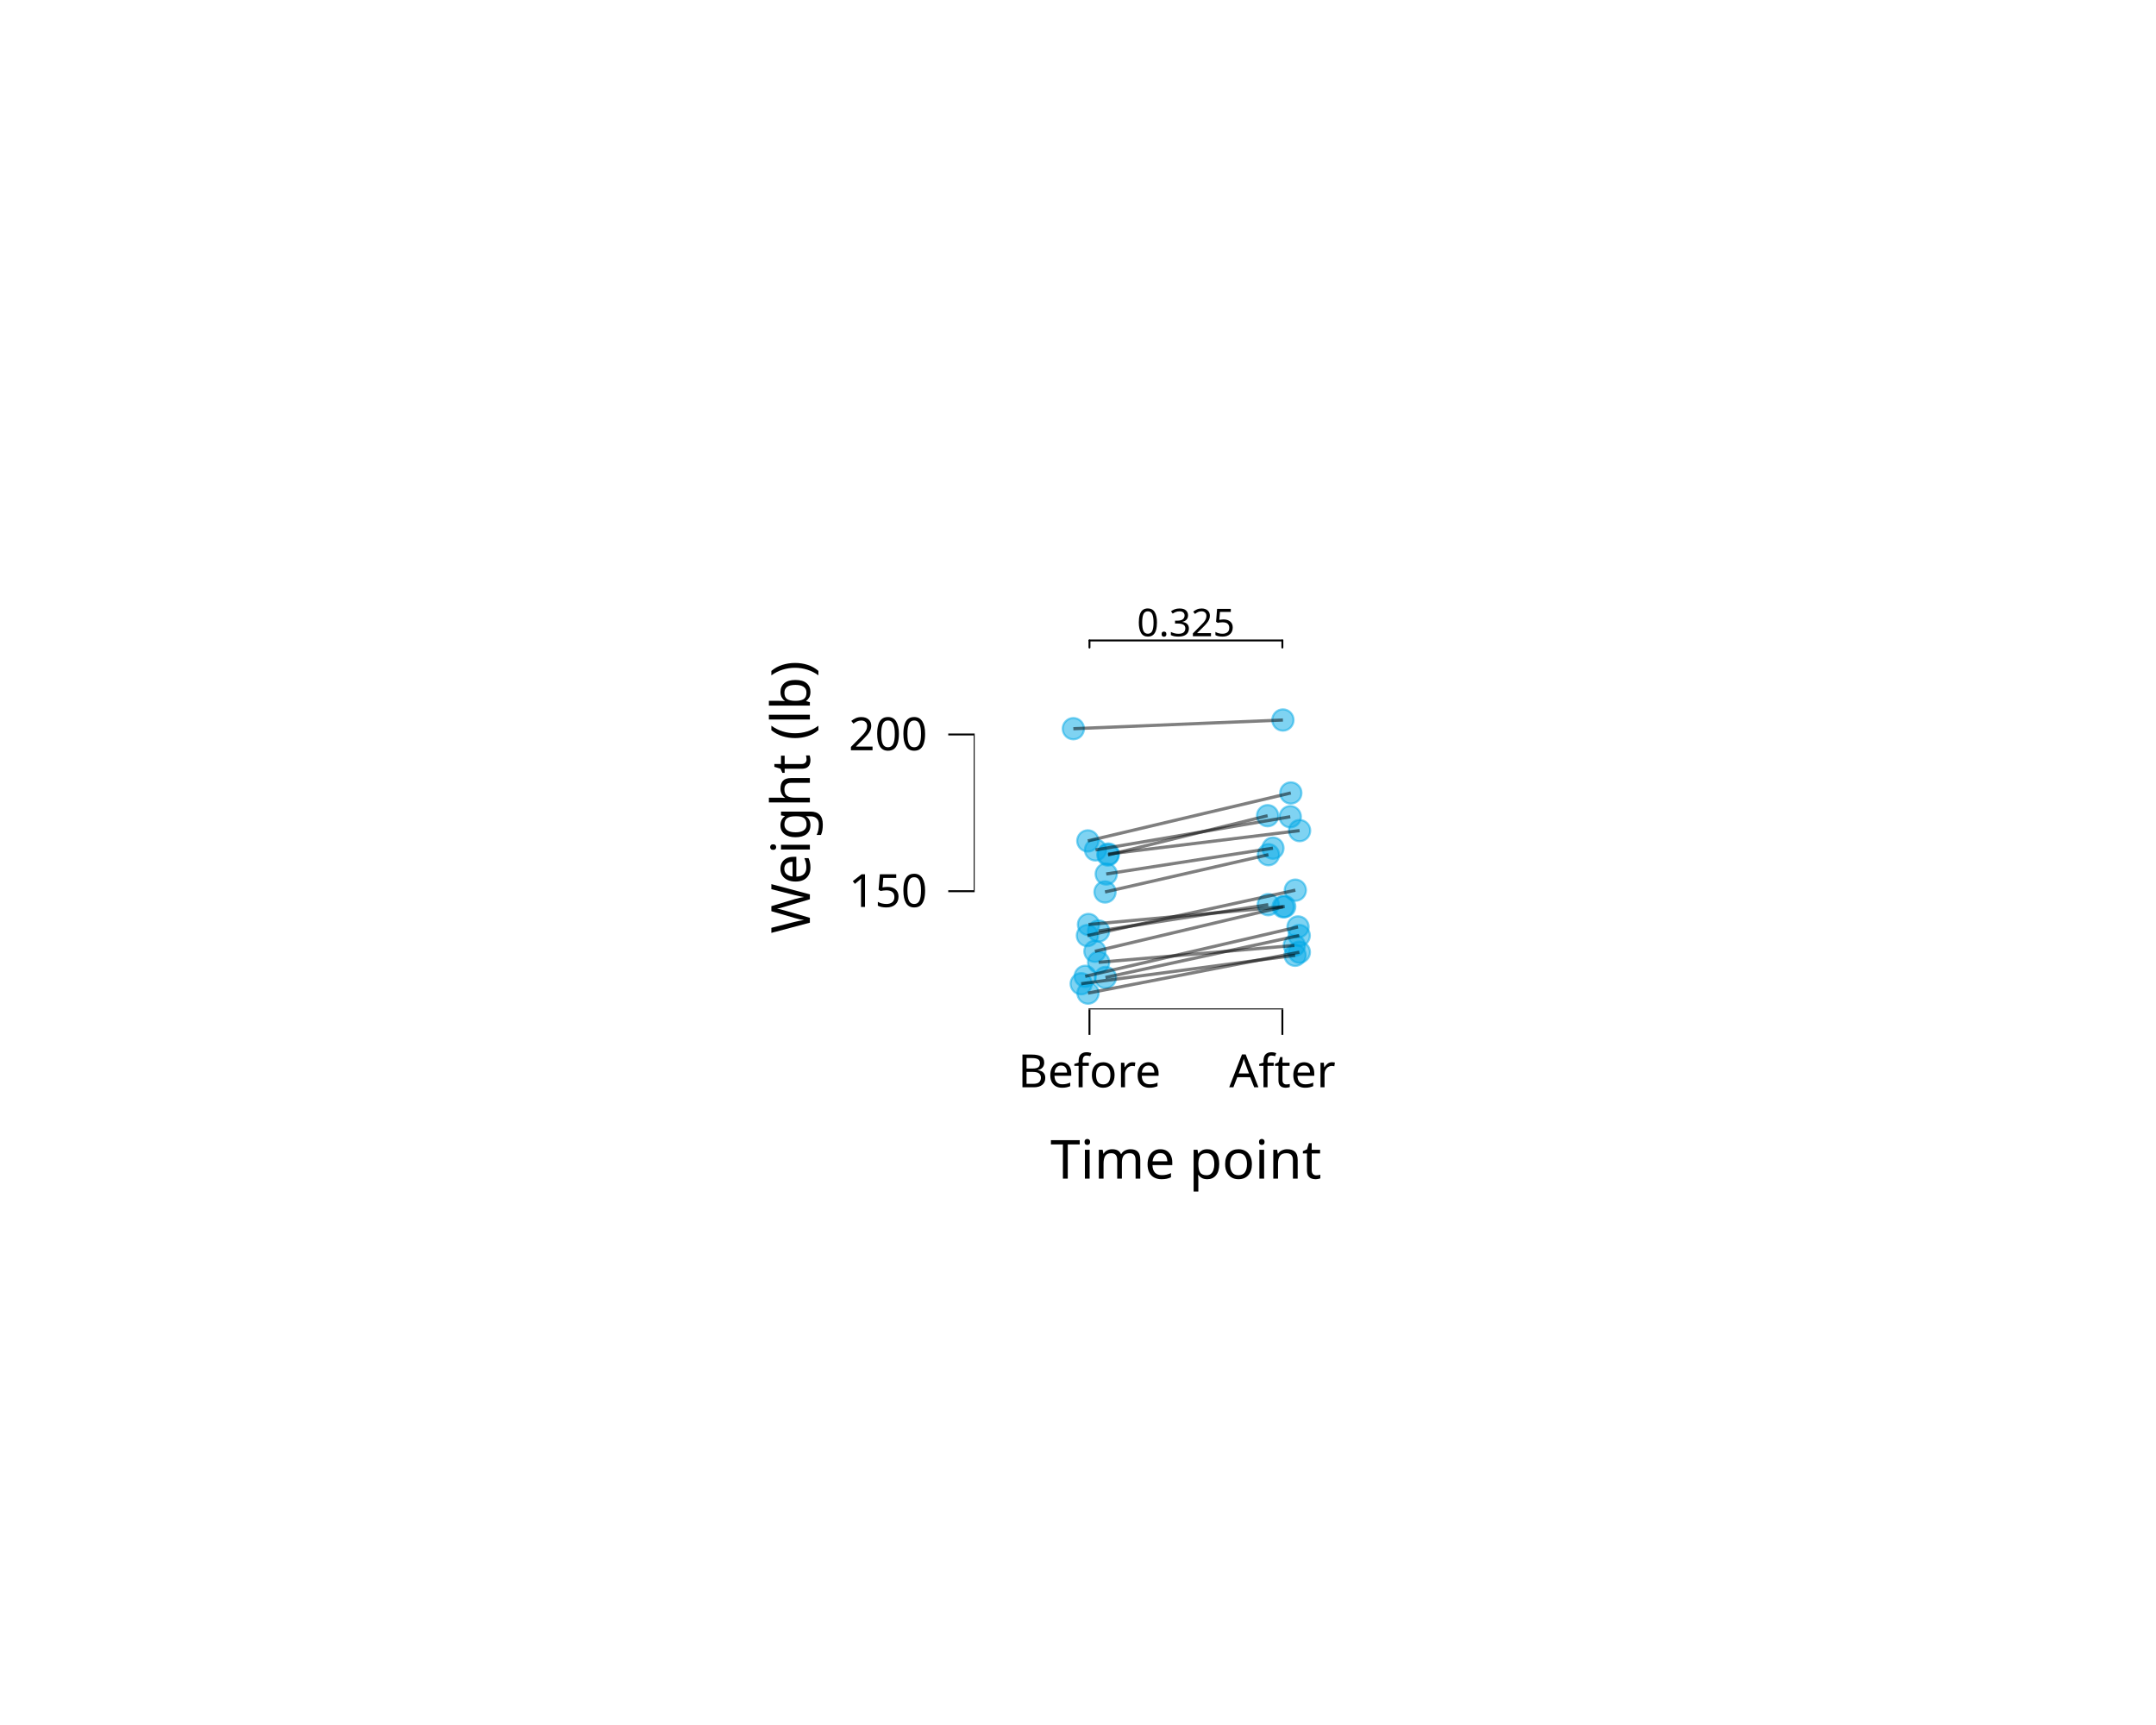
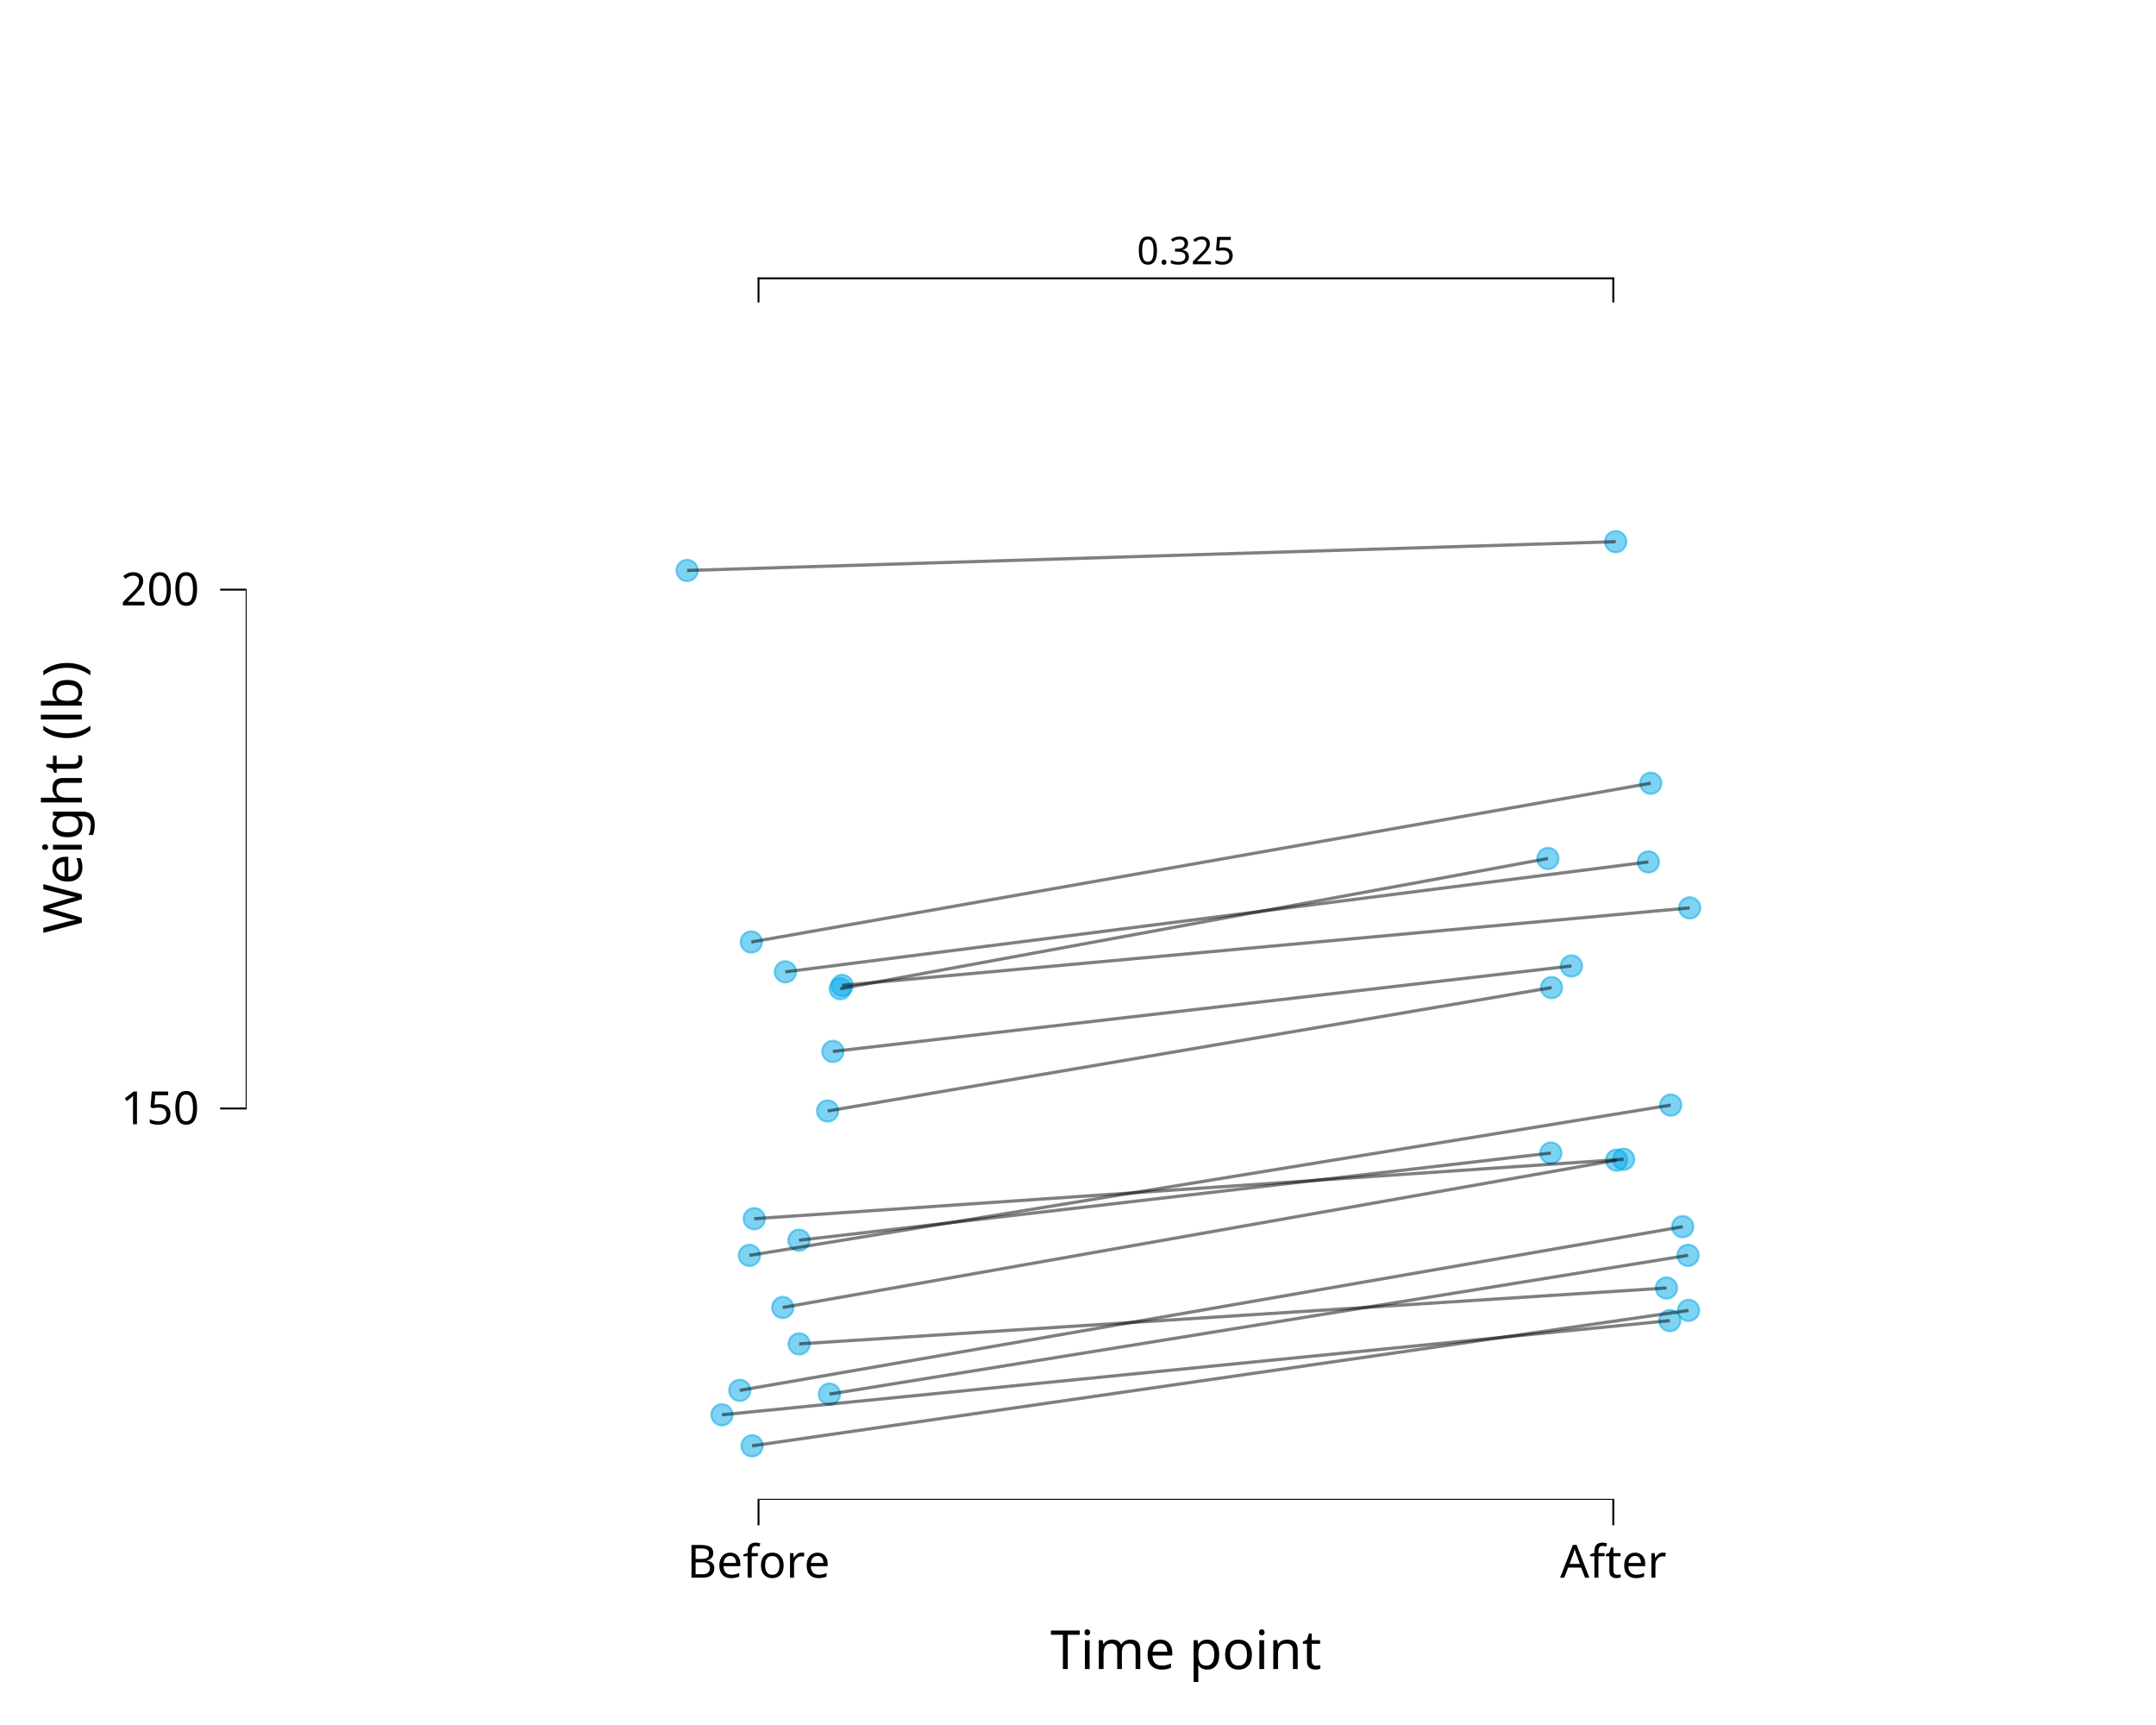
<svg xmlns="http://www.w3.org/2000/svg" class="svglite" data-engine-version="2.0" width="720.00pt" height="576.00pt" viewBox="0 0 720.00 576.00">
  <defs>
    <style type="text/css">
    .svglite line, .svglite polyline, .svglite polygon, .svglite path, .svglite rect, .svglite circle {
      fill: none;
      stroke: #000000;
      stroke-linecap: round;
      stroke-linejoin: round;
      stroke-miterlimit: 10.00;
    }
  </style>
  </defs>
  <rect width="100%" height="100%" style="stroke: none; fill: #FFFFFF;" />
  <defs>
    <clipPath id="cpMC4wMHw3MjAuMDB8MC4wMHw1NzYuMDA=">
      <rect x="0.00" y="0.00" width="720.00" height="576.00" />
    </clipPath>
  </defs>
  <g clip-path="url(#cpMC4wMHw3MjAuMDB8MC4wMHw1NzYuMDA=)">
- </g>
+     <rect x="-0" y="0.00" width="720.00" height="576.00" style="stroke-width: 10.67; stroke: none;" />
+   </g>
  <defs>
-     <clipPath id="cpMjQzLjEzfDQ3Ni44N3wxNjMuNzV8NDEyLjI1">
-       <rect x="243.13" y="163.75" width="233.73" height="248.49" />
+     <clipPath id="cpODIuMDR8NzEwLjA0fDMxLjU3fDUwMC44MA==">
+       <rect x="82.04" y="31.57" width="628.00" height="469.24" />
    </clipPath>
  </defs>
-   <g clip-path="url(#cpMjQzLjEzfDQ3Ni44N3wxNjMuNzV8NDEyLjI1)">
-     <rect x="243.13" y="163.75" width="233.73" height="248.49" style="stroke-width: 10.67; stroke: none;" />
+   <g clip-path="url(#cpODIuMDR8NzEwLjA0fDMxLjU3fDUwMC44MA==)">
+     <rect x="82.04" y="31.57" width="628.00" height="469.24" style="stroke-width: 10.67; stroke: none;" />
+     <circle cx="276.99" cy="465.52" r="3.56" style="stroke-width: 0.71; stroke: #00A9E6; stroke-opacity: 0.50; fill: #00A9E6; fill-opacity: 0.50;" />
+     <circle cx="563.72" cy="419.17" r="3.56" style="stroke-width: 0.71; stroke: #00A9E6; stroke-opacity: 0.50; fill: #00A9E6; fill-opacity: 0.50;" />
+     <circle cx="241.10" cy="472.42" r="3.56" style="stroke-width: 0.71; stroke: #00A9E6; stroke-opacity: 0.50; fill: #00A9E6; fill-opacity: 0.50;" />
+     <circle cx="557.63" cy="440.97" r="3.56" style="stroke-width: 0.71; stroke: #00A9E6; stroke-opacity: 0.50; fill: #00A9E6; fill-opacity: 0.50;" />
+     <circle cx="261.40" cy="436.58" r="3.56" style="stroke-width: 0.71; stroke: #00A9E6; stroke-opacity: 0.50; fill: #00A9E6; fill-opacity: 0.50;" />
+     <circle cx="539.86" cy="387.38" r="3.56" style="stroke-width: 0.71; stroke: #00A9E6; stroke-opacity: 0.50; fill: #00A9E6; fill-opacity: 0.50;" />
+     <circle cx="266.82" cy="414.13" r="3.56" style="stroke-width: 0.71; stroke: #00A9E6; stroke-opacity: 0.50; fill: #00A9E6; fill-opacity: 0.50;" />
+     <circle cx="517.91" cy="385.01" r="3.56" style="stroke-width: 0.71; stroke: #00A9E6; stroke-opacity: 0.50; fill: #00A9E6; fill-opacity: 0.50;" />
+     <circle cx="262.27" cy="324.51" r="3.56" style="stroke-width: 0.71; stroke: #00A9E6; stroke-opacity: 0.50; fill: #00A9E6; fill-opacity: 0.50;" />
+     <circle cx="550.47" cy="287.81" r="3.56" style="stroke-width: 0.71; stroke: #00A9E6; stroke-opacity: 0.50; fill: #00A9E6; fill-opacity: 0.50;" />
+     <circle cx="250.90" cy="314.55" r="3.56" style="stroke-width: 0.71; stroke: #00A9E6; stroke-opacity: 0.50; fill: #00A9E6; fill-opacity: 0.50;" />
+     <circle cx="551.27" cy="261.53" r="3.56" style="stroke-width: 0.71; stroke: #00A9E6; stroke-opacity: 0.50; fill: #00A9E6; fill-opacity: 0.50;" />
+     <circle cx="278.13" cy="351.09" r="3.56" style="stroke-width: 0.71; stroke: #00A9E6; stroke-opacity: 0.50; fill: #00A9E6; fill-opacity: 0.50;" />
+     <circle cx="524.80" cy="322.55" r="3.56" style="stroke-width: 0.71; stroke: #00A9E6; stroke-opacity: 0.50; fill: #00A9E6; fill-opacity: 0.50;" />
+     <circle cx="251.16" cy="482.78" r="3.56" style="stroke-width: 0.71; stroke: #00A9E6; stroke-opacity: 0.50; fill: #00A9E6; fill-opacity: 0.50;" />
+     <circle cx="563.89" cy="437.56" r="3.56" style="stroke-width: 0.71; stroke: #00A9E6; stroke-opacity: 0.50; fill: #00A9E6; fill-opacity: 0.50;" />
+     <circle cx="280.61" cy="330.14" r="3.56" style="stroke-width: 0.71; stroke: #00A9E6; stroke-opacity: 0.50; fill: #00A9E6; fill-opacity: 0.50;" />
+     <circle cx="516.93" cy="286.66" r="3.56" style="stroke-width: 0.71; stroke: #00A9E6; stroke-opacity: 0.50; fill: #00A9E6; fill-opacity: 0.50;" />
+     <circle cx="251.88" cy="406.94" r="3.56" style="stroke-width: 0.71; stroke: #00A9E6; stroke-opacity: 0.50; fill: #00A9E6; fill-opacity: 0.50;" />
+     <circle cx="542.21" cy="387.09" r="3.56" style="stroke-width: 0.71; stroke: #00A9E6; stroke-opacity: 0.50; fill: #00A9E6; fill-opacity: 0.50;" />
+     <circle cx="276.38" cy="370.97" r="3.56" style="stroke-width: 0.71; stroke: #00A9E6; stroke-opacity: 0.50; fill: #00A9E6; fill-opacity: 0.50;" />
+     <circle cx="518.14" cy="329.77" r="3.56" style="stroke-width: 0.71; stroke: #00A9E6; stroke-opacity: 0.50; fill: #00A9E6; fill-opacity: 0.50;" />
+     <circle cx="281.22" cy="329.03" r="3.56" style="stroke-width: 0.71; stroke: #00A9E6; stroke-opacity: 0.50; fill: #00A9E6; fill-opacity: 0.50;" />
+     <circle cx="564.27" cy="303.16" r="3.56" style="stroke-width: 0.71; stroke: #00A9E6; stroke-opacity: 0.50; fill: #00A9E6; fill-opacity: 0.50;" />
+     <circle cx="229.47" cy="190.49" r="3.56" style="stroke-width: 0.71; stroke: #00A9E6; stroke-opacity: 0.50; fill: #00A9E6; fill-opacity: 0.50;" />
+     <circle cx="539.58" cy="180.87" r="3.56" style="stroke-width: 0.71; stroke: #00A9E6; stroke-opacity: 0.50; fill: #00A9E6; fill-opacity: 0.50;" />
+     <circle cx="247.04" cy="464.26" r="3.56" style="stroke-width: 0.71; stroke: #00A9E6; stroke-opacity: 0.50; fill: #00A9E6; fill-opacity: 0.50;" />
+     <circle cx="561.93" cy="409.61" r="3.56" style="stroke-width: 0.71; stroke: #00A9E6; stroke-opacity: 0.50; fill: #00A9E6; fill-opacity: 0.50;" />
+     <circle cx="250.28" cy="419.19" r="3.56" style="stroke-width: 0.71; stroke: #00A9E6; stroke-opacity: 0.50; fill: #00A9E6; fill-opacity: 0.50;" />
+     <circle cx="557.95" cy="369.00" r="3.56" style="stroke-width: 0.71; stroke: #00A9E6; stroke-opacity: 0.50; fill: #00A9E6; fill-opacity: 0.50;" />
+     <circle cx="266.88" cy="448.74" r="3.56" style="stroke-width: 0.71; stroke: #00A9E6; stroke-opacity: 0.50; fill: #00A9E6; fill-opacity: 0.50;" />
+     <circle cx="556.52" cy="430.08" r="3.56" style="stroke-width: 0.71; stroke: #00A9E6; stroke-opacity: 0.50; fill: #00A9E6; fill-opacity: 0.50;" />
+     <polyline points="276.99,465.52 563.72,419.17 " style="stroke-width: 1.07; stroke: #000000; stroke-opacity: 0.50; stroke-linecap: butt;" />
+     <polyline points="241.10,472.42 557.63,440.97 " style="stroke-width: 1.07; stroke: #000000; stroke-opacity: 0.50; stroke-linecap: butt;" />
+     <polyline points="261.40,436.58 539.86,387.38 " style="stroke-width: 1.07; stroke: #000000; stroke-opacity: 0.50; stroke-linecap: butt;" />
+     <polyline points="266.82,414.13 517.91,385.01 " style="stroke-width: 1.07; stroke: #000000; stroke-opacity: 0.50; stroke-linecap: butt;" />
+     <polyline points="262.27,324.51 550.47,287.81 " style="stroke-width: 1.07; stroke: #000000; stroke-opacity: 0.50; stroke-linecap: butt;" />
+     <polyline points="250.90,314.55 551.27,261.53 " style="stroke-width: 1.07; stroke: #000000; stroke-opacity: 0.50; stroke-linecap: butt;" />
+     <polyline points="278.13,351.09 524.80,322.55 " style="stroke-width: 1.07; stroke: #000000; stroke-opacity: 0.50; stroke-linecap: butt;" />
+     <polyline points="251.16,482.78 563.89,437.56 " style="stroke-width: 1.07; stroke: #000000; stroke-opacity: 0.50; stroke-linecap: butt;" />
+     <polyline points="280.61,330.14 516.93,286.66 " style="stroke-width: 1.07; stroke: #000000; stroke-opacity: 0.50; stroke-linecap: butt;" />
+     <polyline points="251.88,406.94 542.21,387.09 " style="stroke-width: 1.07; stroke: #000000; stroke-opacity: 0.50; stroke-linecap: butt;" />
+     <polyline points="276.38,370.97 518.14,329.77 " style="stroke-width: 1.07; stroke: #000000; stroke-opacity: 0.50; stroke-linecap: butt;" />
+     <polyline points="281.22,329.03 564.27,303.16 " style="stroke-width: 1.07; stroke: #000000; stroke-opacity: 0.50; stroke-linecap: butt;" />
+     <polyline points="229.47,190.49 539.58,180.87 " style="stroke-width: 1.07; stroke: #000000; stroke-opacity: 0.50; stroke-linecap: butt;" />
+     <polyline points="247.04,464.26 561.93,409.61 " style="stroke-width: 1.07; stroke: #000000; stroke-opacity: 0.50; stroke-linecap: butt;" />
+     <polyline points="250.28,419.19 557.95,369.00 " style="stroke-width: 1.07; stroke: #000000; stroke-opacity: 0.50; stroke-linecap: butt;" />
+     <polyline points="266.88,448.74 556.52,430.08 " style="stroke-width: 1.07; stroke: #000000; stroke-opacity: 0.50; stroke-linecap: butt;" />
+     <line x1="252.99" y1="500.80" x2="539.08" y2="500.80" style="stroke-width: 0.64; stroke-linecap: butt;" />
+     <line x1="82.04" y1="370.46" x2="82.04" y2="196.57" style="stroke-width: 0.64; stroke-linecap: butt;" />
+     <text x="396.04" y="88.25" text-anchor="middle" style="font-size: 12.80px; font-family: sans;" textLength="32.04px" lengthAdjust="spacingAndGlyphs">0.325</text>
+     <line x1="253.31" y1="100.75" x2="253.31" y2="92.94" style="stroke-width: 0.64;" />
+     <line x1="253.31" y1="92.94" x2="538.76" y2="92.94" style="stroke-width: 0.64;" />
+     <line x1="538.76" y1="92.94" x2="538.76" y2="100.75" style="stroke-width: 0.64;" />
+     <rect x="82.04" y="31.57" width="628.00" height="469.24" style="stroke-width: 0.00; stroke: none;" />
  </g>
  <g clip-path="url(#cpMC4wMHw3MjAuMDB8MC4wMHw1NzYuMDA=)">
- </g>
-   <defs>
-     <clipPath id="cpMzI1LjE3fDQ2Ni45MHwxOTUuMzJ8MzM3LjA1">
-       <rect x="325.17" y="195.32" width="141.73" height="141.73" />
-     </clipPath>
-   </defs>
-   <g clip-path="url(#cpMzI1LjE3fDQ2Ni45MHwxOTUuMzJ8MzM3LjA1)">
-     <rect x="325.17" y="195.32" width="141.73" height="141.73" style="stroke-width: 10.67; stroke: none;" />
-     <circle cx="369.17" cy="326.39" r="3.56" style="stroke-width: 0.71; stroke: #00A9E6; stroke-opacity: 0.50; fill: #00A9E6; fill-opacity: 0.50;" />
-     <circle cx="433.88" cy="312.39" r="3.56" style="stroke-width: 0.71; stroke: #00A9E6; stroke-opacity: 0.50; fill: #00A9E6; fill-opacity: 0.50;" />
-     <circle cx="361.07" cy="328.48" r="3.56" style="stroke-width: 0.71; stroke: #00A9E6; stroke-opacity: 0.50; fill: #00A9E6; fill-opacity: 0.50;" />
-     <circle cx="432.51" cy="318.98" r="3.56" style="stroke-width: 0.71; stroke: #00A9E6; stroke-opacity: 0.50; fill: #00A9E6; fill-opacity: 0.50;" />
-     <circle cx="365.65" cy="317.65" r="3.56" style="stroke-width: 0.71; stroke: #00A9E6; stroke-opacity: 0.50; fill: #00A9E6; fill-opacity: 0.50;" />
-     <circle cx="428.50" cy="302.79" r="3.56" style="stroke-width: 0.71; stroke: #00A9E6; stroke-opacity: 0.50; fill: #00A9E6; fill-opacity: 0.50;" />
-     <circle cx="366.87" cy="310.87" r="3.56" style="stroke-width: 0.71; stroke: #00A9E6; stroke-opacity: 0.50; fill: #00A9E6; fill-opacity: 0.50;" />
-     <circle cx="423.54" cy="302.08" r="3.56" style="stroke-width: 0.71; stroke: #00A9E6; stroke-opacity: 0.50; fill: #00A9E6; fill-opacity: 0.50;" />
-     <circle cx="365.85" cy="283.80" r="3.56" style="stroke-width: 0.71; stroke: #00A9E6; stroke-opacity: 0.50; fill: #00A9E6; fill-opacity: 0.50;" />
-     <circle cx="430.89" cy="272.72" r="3.56" style="stroke-width: 0.71; stroke: #00A9E6; stroke-opacity: 0.50; fill: #00A9E6; fill-opacity: 0.50;" />
-     <circle cx="363.28" cy="280.79" r="3.56" style="stroke-width: 0.71; stroke: #00A9E6; stroke-opacity: 0.50; fill: #00A9E6; fill-opacity: 0.50;" />
-     <circle cx="431.07" cy="264.78" r="3.56" style="stroke-width: 0.71; stroke: #00A9E6; stroke-opacity: 0.50; fill: #00A9E6; fill-opacity: 0.50;" />
-     <circle cx="369.43" cy="291.83" r="3.56" style="stroke-width: 0.71; stroke: #00A9E6; stroke-opacity: 0.50; fill: #00A9E6; fill-opacity: 0.50;" />
-     <circle cx="425.10" cy="283.21" r="3.56" style="stroke-width: 0.71; stroke: #00A9E6; stroke-opacity: 0.50; fill: #00A9E6; fill-opacity: 0.50;" />
-     <circle cx="363.34" cy="331.61" r="3.56" style="stroke-width: 0.71; stroke: #00A9E6; stroke-opacity: 0.50; fill: #00A9E6; fill-opacity: 0.50;" />
-     <circle cx="433.92" cy="317.95" r="3.56" style="stroke-width: 0.71; stroke: #00A9E6; stroke-opacity: 0.50; fill: #00A9E6; fill-opacity: 0.50;" />
-     <circle cx="369.99" cy="285.50" r="3.56" style="stroke-width: 0.71; stroke: #00A9E6; stroke-opacity: 0.50; fill: #00A9E6; fill-opacity: 0.50;" />
-     <circle cx="423.32" cy="272.37" r="3.56" style="stroke-width: 0.71; stroke: #00A9E6; stroke-opacity: 0.50; fill: #00A9E6; fill-opacity: 0.50;" />
-     <circle cx="363.50" cy="308.70" r="3.56" style="stroke-width: 0.71; stroke: #00A9E6; stroke-opacity: 0.50; fill: #00A9E6; fill-opacity: 0.50;" />
-     <circle cx="429.03" cy="302.70" r="3.56" style="stroke-width: 0.71; stroke: #00A9E6; stroke-opacity: 0.50; fill: #00A9E6; fill-opacity: 0.50;" />
-     <circle cx="369.03" cy="297.84" r="3.56" style="stroke-width: 0.71; stroke: #00A9E6; stroke-opacity: 0.50; fill: #00A9E6; fill-opacity: 0.50;" />
-     <circle cx="423.59" cy="285.39" r="3.56" style="stroke-width: 0.71; stroke: #00A9E6; stroke-opacity: 0.50; fill: #00A9E6; fill-opacity: 0.50;" />
-     <circle cx="370.13" cy="285.17" r="3.56" style="stroke-width: 0.71; stroke: #00A9E6; stroke-opacity: 0.50; fill: #00A9E6; fill-opacity: 0.50;" />
-     <circle cx="434.00" cy="277.35" r="3.56" style="stroke-width: 0.71; stroke: #00A9E6; stroke-opacity: 0.50; fill: #00A9E6; fill-opacity: 0.50;" />
-     <circle cx="358.45" cy="243.32" r="3.56" style="stroke-width: 0.71; stroke: #00A9E6; stroke-opacity: 0.50; fill: #00A9E6; fill-opacity: 0.50;" />
-     <circle cx="428.43" cy="240.42" r="3.56" style="stroke-width: 0.71; stroke: #00A9E6; stroke-opacity: 0.50; fill: #00A9E6; fill-opacity: 0.50;" />
-     <circle cx="362.41" cy="326.01" r="3.56" style="stroke-width: 0.71; stroke: #00A9E6; stroke-opacity: 0.50; fill: #00A9E6; fill-opacity: 0.50;" />
-     <circle cx="433.48" cy="309.51" r="3.56" style="stroke-width: 0.71; stroke: #00A9E6; stroke-opacity: 0.50; fill: #00A9E6; fill-opacity: 0.50;" />
-     <circle cx="363.14" cy="312.40" r="3.56" style="stroke-width: 0.71; stroke: #00A9E6; stroke-opacity: 0.50; fill: #00A9E6; fill-opacity: 0.50;" />
-     <circle cx="432.58" cy="297.24" r="3.56" style="stroke-width: 0.71; stroke: #00A9E6; stroke-opacity: 0.50; fill: #00A9E6; fill-opacity: 0.50;" />
-     <circle cx="366.89" cy="321.33" r="3.56" style="stroke-width: 0.71; stroke: #00A9E6; stroke-opacity: 0.50; fill: #00A9E6; fill-opacity: 0.50;" />
-     <circle cx="432.26" cy="315.69" r="3.56" style="stroke-width: 0.71; stroke: #00A9E6; stroke-opacity: 0.50; fill: #00A9E6; fill-opacity: 0.50;" />
-     <polyline points="369.17,326.39 433.88,312.39 " style="stroke-width: 1.07; stroke: #000000; stroke-opacity: 0.50; stroke-linecap: butt;" />
-     <polyline points="361.07,328.48 432.51,318.98 " style="stroke-width: 1.07; stroke: #000000; stroke-opacity: 0.50; stroke-linecap: butt;" />
-     <polyline points="365.65,317.65 428.50,302.79 " style="stroke-width: 1.07; stroke: #000000; stroke-opacity: 0.50; stroke-linecap: butt;" />
-     <polyline points="366.87,310.87 423.54,302.08 " style="stroke-width: 1.07; stroke: #000000; stroke-opacity: 0.50; stroke-linecap: butt;" />
-     <polyline points="365.85,283.80 430.89,272.72 " style="stroke-width: 1.07; stroke: #000000; stroke-opacity: 0.50; stroke-linecap: butt;" />
-     <polyline points="363.28,280.79 431.07,264.78 " style="stroke-width: 1.07; stroke: #000000; stroke-opacity: 0.50; stroke-linecap: butt;" />
-     <polyline points="369.43,291.83 425.10,283.21 " style="stroke-width: 1.07; stroke: #000000; stroke-opacity: 0.50; stroke-linecap: butt;" />
-     <polyline points="363.34,331.61 433.92,317.95 " style="stroke-width: 1.07; stroke: #000000; stroke-opacity: 0.50; stroke-linecap: butt;" />
-     <polyline points="369.99,285.50 423.32,272.37 " style="stroke-width: 1.07; stroke: #000000; stroke-opacity: 0.50; stroke-linecap: butt;" />
-     <polyline points="363.50,308.70 429.03,302.70 " style="stroke-width: 1.07; stroke: #000000; stroke-opacity: 0.50; stroke-linecap: butt;" />
-     <polyline points="369.03,297.84 423.59,285.39 " style="stroke-width: 1.07; stroke: #000000; stroke-opacity: 0.50; stroke-linecap: butt;" />
-     <polyline points="370.13,285.17 434.00,277.35 " style="stroke-width: 1.07; stroke: #000000; stroke-opacity: 0.50; stroke-linecap: butt;" />
-     <polyline points="358.45,243.32 428.43,240.42 " style="stroke-width: 1.07; stroke: #000000; stroke-opacity: 0.50; stroke-linecap: butt;" />
-     <polyline points="362.41,326.01 433.48,309.51 " style="stroke-width: 1.07; stroke: #000000; stroke-opacity: 0.50; stroke-linecap: butt;" />
-     <polyline points="363.14,312.40 432.58,297.24 " style="stroke-width: 1.07; stroke: #000000; stroke-opacity: 0.50; stroke-linecap: butt;" />
-     <polyline points="366.89,321.33 432.26,315.69 " style="stroke-width: 1.07; stroke: #000000; stroke-opacity: 0.50; stroke-linecap: butt;" />
-     <line x1="363.51" y1="337.05" x2="428.57" y2="337.05" style="stroke-width: 0.64; stroke-linecap: butt;" />
-     <line x1="325.17" y1="297.90" x2="325.17" y2="244.94" style="stroke-width: 0.64; stroke-linecap: butt;" />
-     <text x="396.04" y="212.44" text-anchor="middle" style="font-size: 12.80px; font-family: sans;" textLength="32.04px" lengthAdjust="spacingAndGlyphs">0.325</text>
-     <line x1="363.83" y1="216.22" x2="363.83" y2="213.86" style="stroke-width: 0.64;" />
-     <line x1="363.83" y1="213.86" x2="428.25" y2="213.86" style="stroke-width: 0.64;" />
-     <line x1="428.25" y1="213.86" x2="428.25" y2="216.22" style="stroke-width: 0.64;" />
-     <rect x="325.17" y="195.32" width="141.73" height="141.73" style="stroke-width: 0.00; stroke: none;" />
-   </g>
-   <g clip-path="url(#cpMC4wMHw3MjAuMDB8MC4wMHw1NzYuMDA=)">
-     <polyline points="325.17,337.05 325.17,195.32 " style="stroke-width: 0.00; stroke: none; stroke-linecap: square;" />
-     <text x="309.69" y="302.85" text-anchor="end" style="font-size: 15.30px; font-family: sans;" textLength="25.53px" lengthAdjust="spacingAndGlyphs">150</text>
-     <text x="309.69" y="250.52" text-anchor="end" style="font-size: 15.30px; font-family: sans;" textLength="25.53px" lengthAdjust="spacingAndGlyphs">200</text>
-     <polyline points="316.67,297.58 325.17,297.58 " style="stroke-width: 0.64; stroke-linecap: butt;" />
-     <polyline points="316.67,245.25 325.17,245.25 " style="stroke-width: 0.64; stroke-linecap: butt;" />
-     <polyline points="325.17,337.05 466.90,337.05 " style="stroke-width: 0.00; stroke: none; stroke-linecap: square;" />
-     <polyline points="363.83,345.56 363.83,337.05 " style="stroke-width: 0.64; stroke-linecap: butt;" />
-     <polyline points="428.25,345.56 428.25,337.05 " style="stroke-width: 0.64; stroke-linecap: butt;" />
-     <text x="363.83" y="363.06" text-anchor="middle" style="font-size: 15.30px; font-family: sans;" textLength="45.08px" lengthAdjust="spacingAndGlyphs">Before</text>
-     <text x="428.25" y="363.06" text-anchor="middle" style="font-size: 15.30px; font-family: sans;" textLength="32.31px" lengthAdjust="spacingAndGlyphs">After</text>
-     <text x="396.04" y="393.57" text-anchor="middle" style="font-size: 18.00px; font-family: sans;" textLength="84.03px" lengthAdjust="spacingAndGlyphs">Time point</text>
-     <text transform="translate(270.46,266.19) rotate(-90)" text-anchor="middle" style="font-size: 18.00px; font-family: sans;" textLength="87.02px" lengthAdjust="spacingAndGlyphs">Weight (lb)</text>
+     <polyline points="82.04,500.80 82.04,31.57 " style="stroke-width: 0.00; stroke: none; stroke-linecap: butt;" />
+     <text x="66.56" y="375.40" text-anchor="end" style="font-size: 15.30px; font-family: sans;" textLength="25.53px" lengthAdjust="spacingAndGlyphs">150</text>
+     <text x="66.56" y="202.15" text-anchor="end" style="font-size: 15.30px; font-family: sans;" textLength="25.53px" lengthAdjust="spacingAndGlyphs">200</text>
+     <polyline points="73.53,370.14 82.04,370.14 " style="stroke-width: 0.64; stroke-linecap: butt;" />
+     <polyline points="73.53,196.89 82.04,196.89 " style="stroke-width: 0.64; stroke-linecap: butt;" />
+     <polyline points="82.04,500.80 710.04,500.80 " style="stroke-width: 0.00; stroke: none; stroke-linecap: butt;" />
+     <polyline points="253.31,509.31 253.31,500.80 " style="stroke-width: 0.64; stroke-linecap: butt;" />
+     <polyline points="538.76,509.31 538.76,500.80 " style="stroke-width: 0.64; stroke-linecap: butt;" />
+     <text x="253.31" y="526.81" text-anchor="middle" style="font-size: 15.30px; font-family: sans;" textLength="45.08px" lengthAdjust="spacingAndGlyphs">Before</text>
+     <text x="538.76" y="526.81" text-anchor="middle" style="font-size: 15.30px; font-family: sans;" textLength="32.31px" lengthAdjust="spacingAndGlyphs">After</text>
+     <text x="396.04" y="557.32" text-anchor="middle" style="font-size: 18.00px; font-family: sans;" textLength="84.03px" lengthAdjust="spacingAndGlyphs">Time point</text>
+     <text transform="translate(27.33,266.19) rotate(-90)" text-anchor="middle" style="font-size: 18.00px; font-family: sans;" textLength="87.02px" lengthAdjust="spacingAndGlyphs">Weight (lb)</text>
  </g>
</svg>
